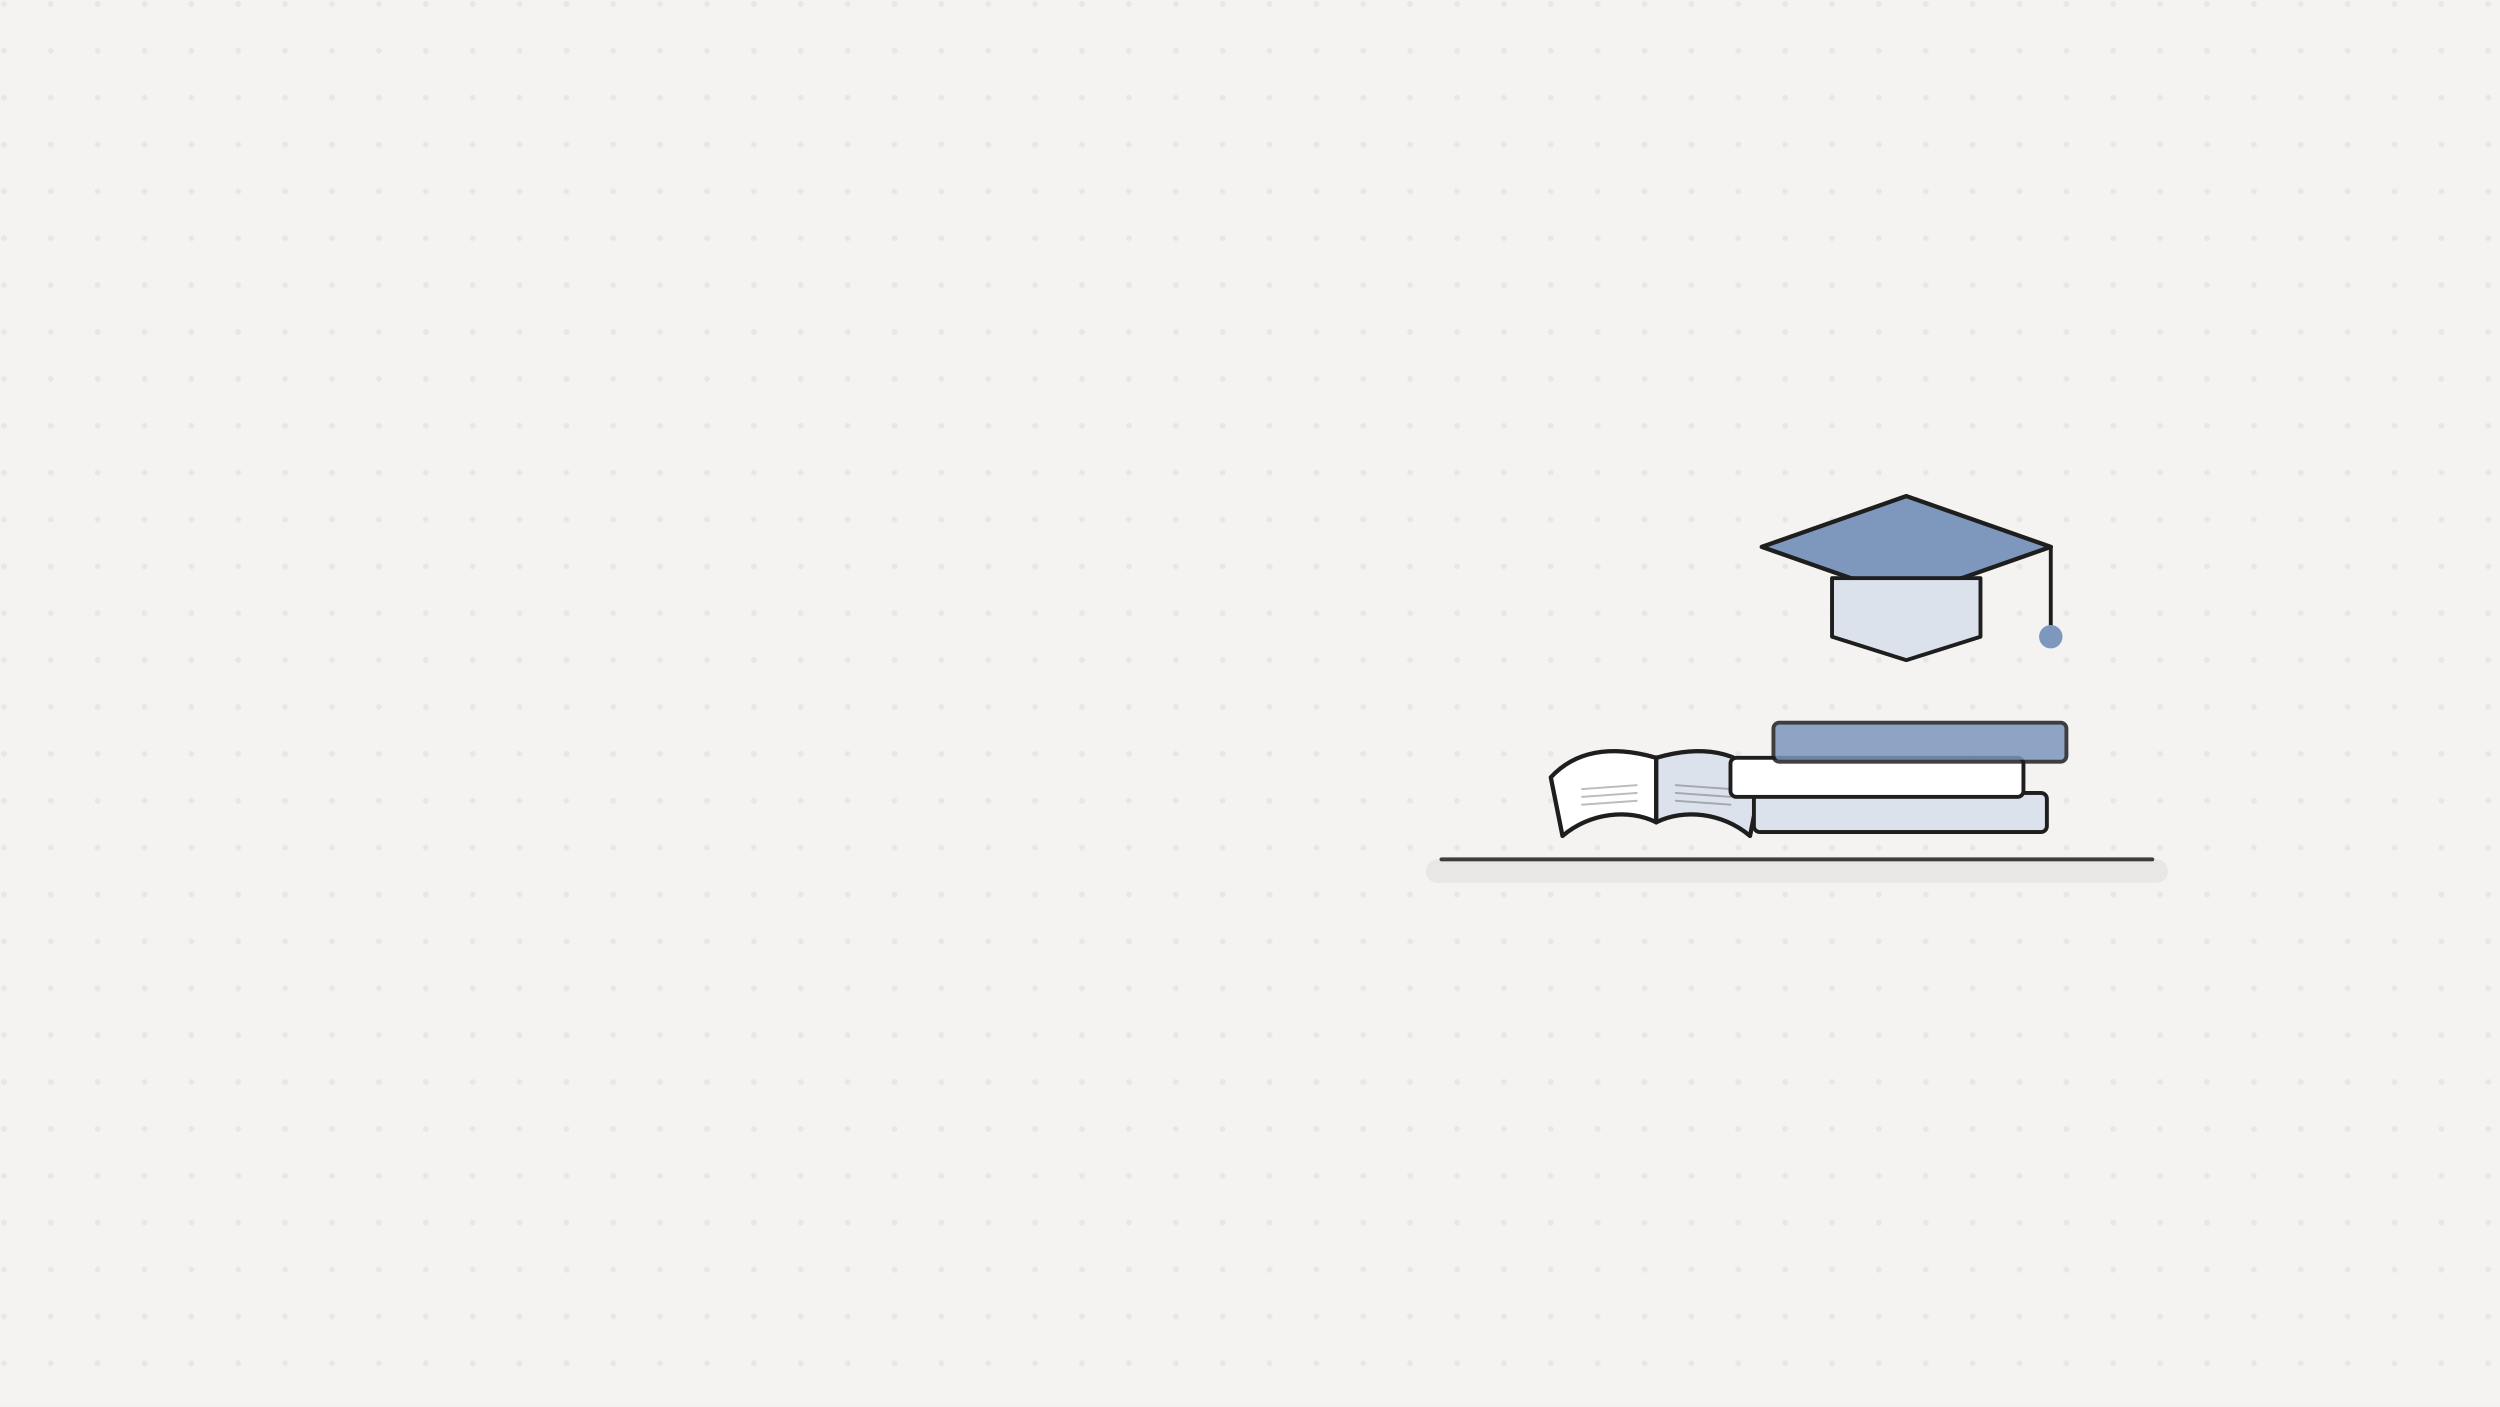
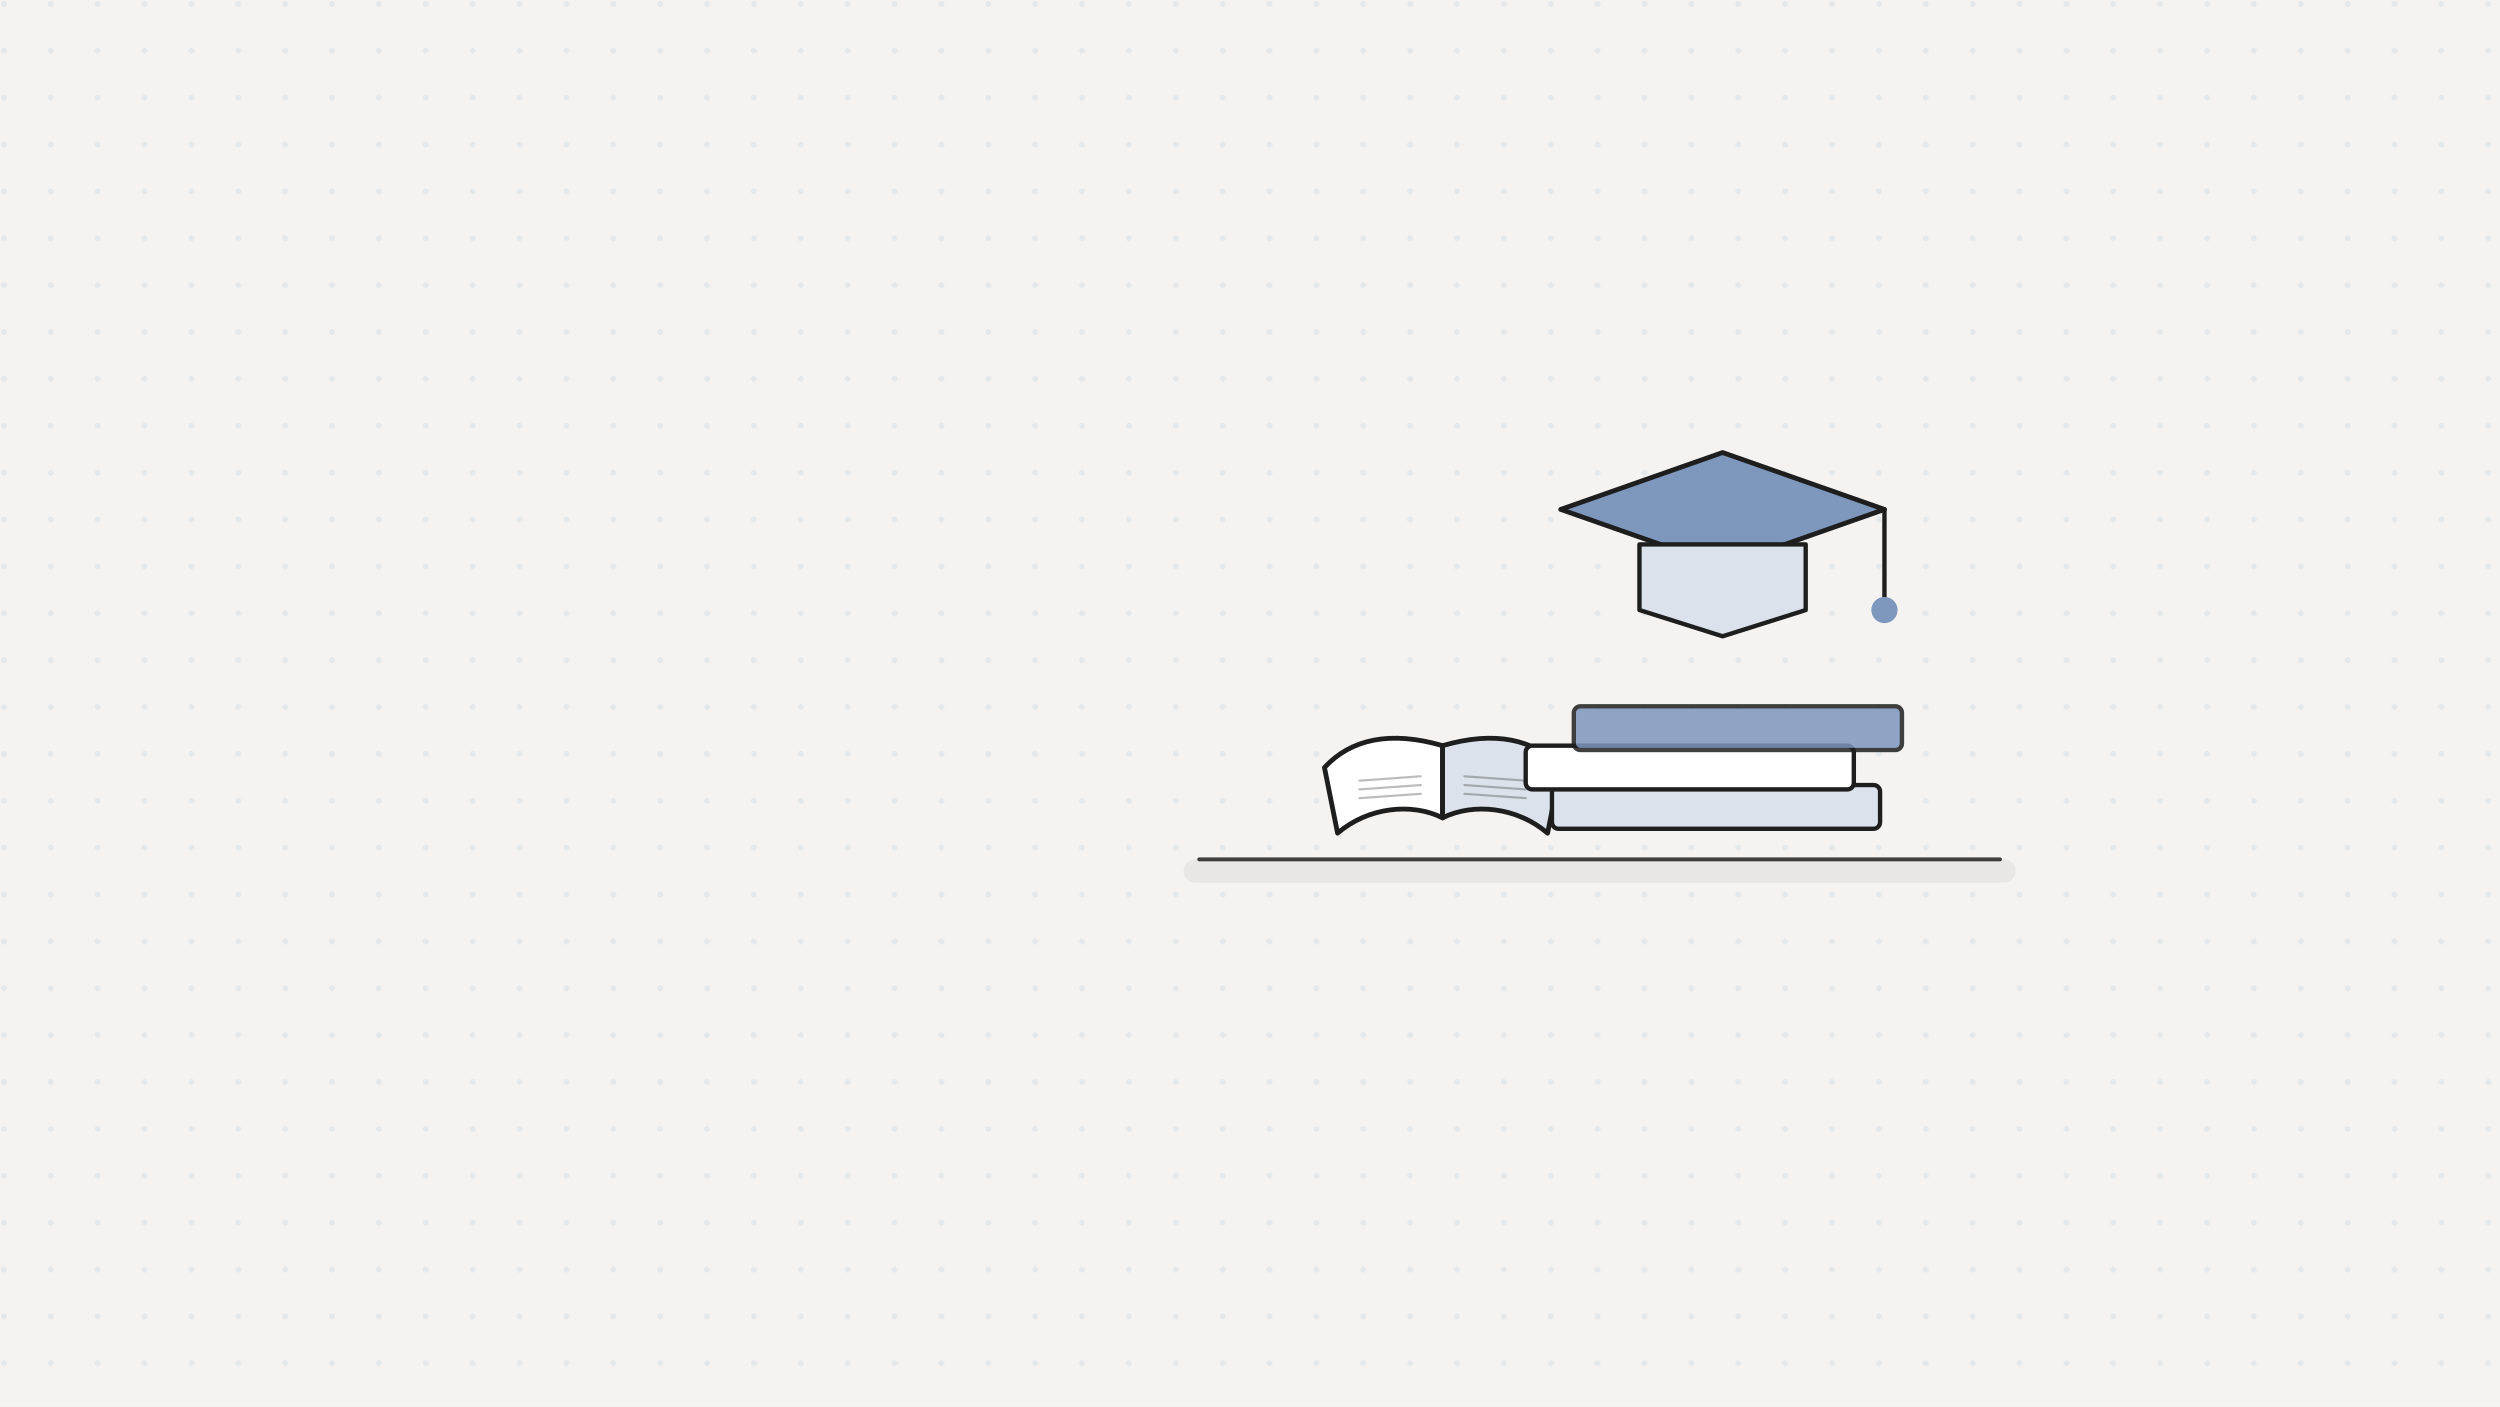
<svg xmlns="http://www.w3.org/2000/svg" viewBox="0 0 1280 720" width="1280" height="720" role="img">
  <defs>
    <pattern id="dots" width="24" height="24" patternUnits="userSpaceOnUse">
      <circle cx="2" cy="2" r="1.5" fill="#7E97BD" opacity="0.13" />
    </pattern>
  </defs>
  <rect x="0.0" y="0.0" width="1280.0" height="720.0" fill="#F4F3F1" stroke="none" stroke-width="0" opacity="1" />
  <rect x="0.0" y="0.0" width="1280.0" height="720.0" fill="url(#dots)" stroke="none" stroke-width="0" opacity="1" />
-   <rect x="730.0" y="440.0" width="380.0" height="12.0" rx="6" fill="#1E1E1E" stroke="none" stroke-width="0" opacity="0.06" />
-   <line x1="738.0" y1="440.0" x2="1102.0" y2="440.0" stroke="#1E1E1E" stroke-width="2" opacity="0.85" stroke-linecap="round" />
-   <g transform="translate(598,-46)">
+   <rect x="606.0" y="440.0" width="426.0" height="12.0" rx="6" fill="#1E1E1E" stroke="none" stroke-width="0" opacity="0.06" />
+   <line x1="614.0" y1="440.0" x2="1024.0" y2="440.0" stroke="#1E1E1E" stroke-width="2" opacity="0.85" stroke-linecap="round" />
+   <g transform="translate(458.6,-104.3) scale(1.12)">
    <path d="M 250 434 C 226 427 208 431 196 444 L 202 474 C 216 462 236 460 250 467 Z" fill="#FFFFFF" stroke="#1E1E1E" stroke-width="2.2" opacity="1" stroke-linecap="round" stroke-linejoin="round" />
    <path d="M 250 434 C 274 427 292 431 304 444 L 298 474 C 284 462 264 460 250 467 Z" fill="#DCE2EC" stroke="#1E1E1E" stroke-width="2.2" opacity="1" stroke-linecap="round" stroke-linejoin="round" />
    <line x1="250.0" y1="434.0" x2="250.0" y2="467.0" stroke="#1E1E1E" stroke-width="1.6" opacity="1" stroke-linecap="round" />
    <line x1="212.0" y1="450.0" x2="240.0" y2="448.0" stroke="#1E1E1E" stroke-width="1" opacity="0.3" stroke-linecap="round" />
    <line x1="260.0" y1="448.0" x2="288.0" y2="450.0" stroke="#1E1E1E" stroke-width="1" opacity="0.3" stroke-linecap="round" />
    <line x1="212.0" y1="454.0" x2="240.0" y2="452.0" stroke="#1E1E1E" stroke-width="1" opacity="0.3" stroke-linecap="round" />
    <line x1="260.0" y1="452.0" x2="288.0" y2="454.0" stroke="#1E1E1E" stroke-width="1" opacity="0.3" stroke-linecap="round" />
    <line x1="212.0" y1="458.0" x2="240.0" y2="456.0" stroke="#1E1E1E" stroke-width="1" opacity="0.3" stroke-linecap="round" />
    <line x1="260.0" y1="456.0" x2="288.0" y2="458.0" stroke="#1E1E1E" stroke-width="1" opacity="0.3" stroke-linecap="round" />
    <rect x="300.0" y="452.0" width="150.0" height="20.0" rx="3" fill="#DCE2EC" stroke="#1E1E1E" stroke-width="2" opacity="1" />
    <rect x="288.0" y="434.0" width="150.0" height="20.0" rx="3" fill="#FFFFFF" stroke="#1E1E1E" stroke-width="2" opacity="1" />
    <rect x="310.0" y="416.0" width="150.0" height="20.0" rx="3" fill="#7E97BD" stroke="#1E1E1E" stroke-width="2" opacity="0.85" />
    <line x1="316.0" y1="462.0" x2="316.0" y2="462.0" stroke="#1E1E1E" stroke-width="0" opacity="1" stroke-linecap="round" />
    <line x1="316.0" y1="444.0" x2="316.0" y2="444.0" stroke="#1E1E1E" stroke-width="0" opacity="1" stroke-linecap="round" />
    <line x1="316.0" y1="426.0" x2="316.0" y2="426.0" stroke="#1E1E1E" stroke-width="0" opacity="1" stroke-linecap="round" />
    <polygon points="378.0,300.0 452.0,326.0 378.0,352.0 304.0,326.0" fill="#7E97BD" stroke="#1E1E1E" stroke-width="2.2" opacity="1" stroke-linejoin="round" />
    <polygon points="340.0,342.0 340.0,372.0 378.0,384.0 416.0,372.0 416.0,342.0" fill="#DCE2EC" stroke="#1E1E1E" stroke-width="2" opacity="1" stroke-linejoin="round" />
    <line x1="452.0" y1="326.0" x2="452.0" y2="366.0" stroke="#1E1E1E" stroke-width="2" opacity="1" stroke-linecap="round" />
    <circle cx="452.0" cy="372.0" r="6.0" fill="#7E97BD" stroke="none" stroke-width="0" opacity="1" />
  </g>
</svg>
